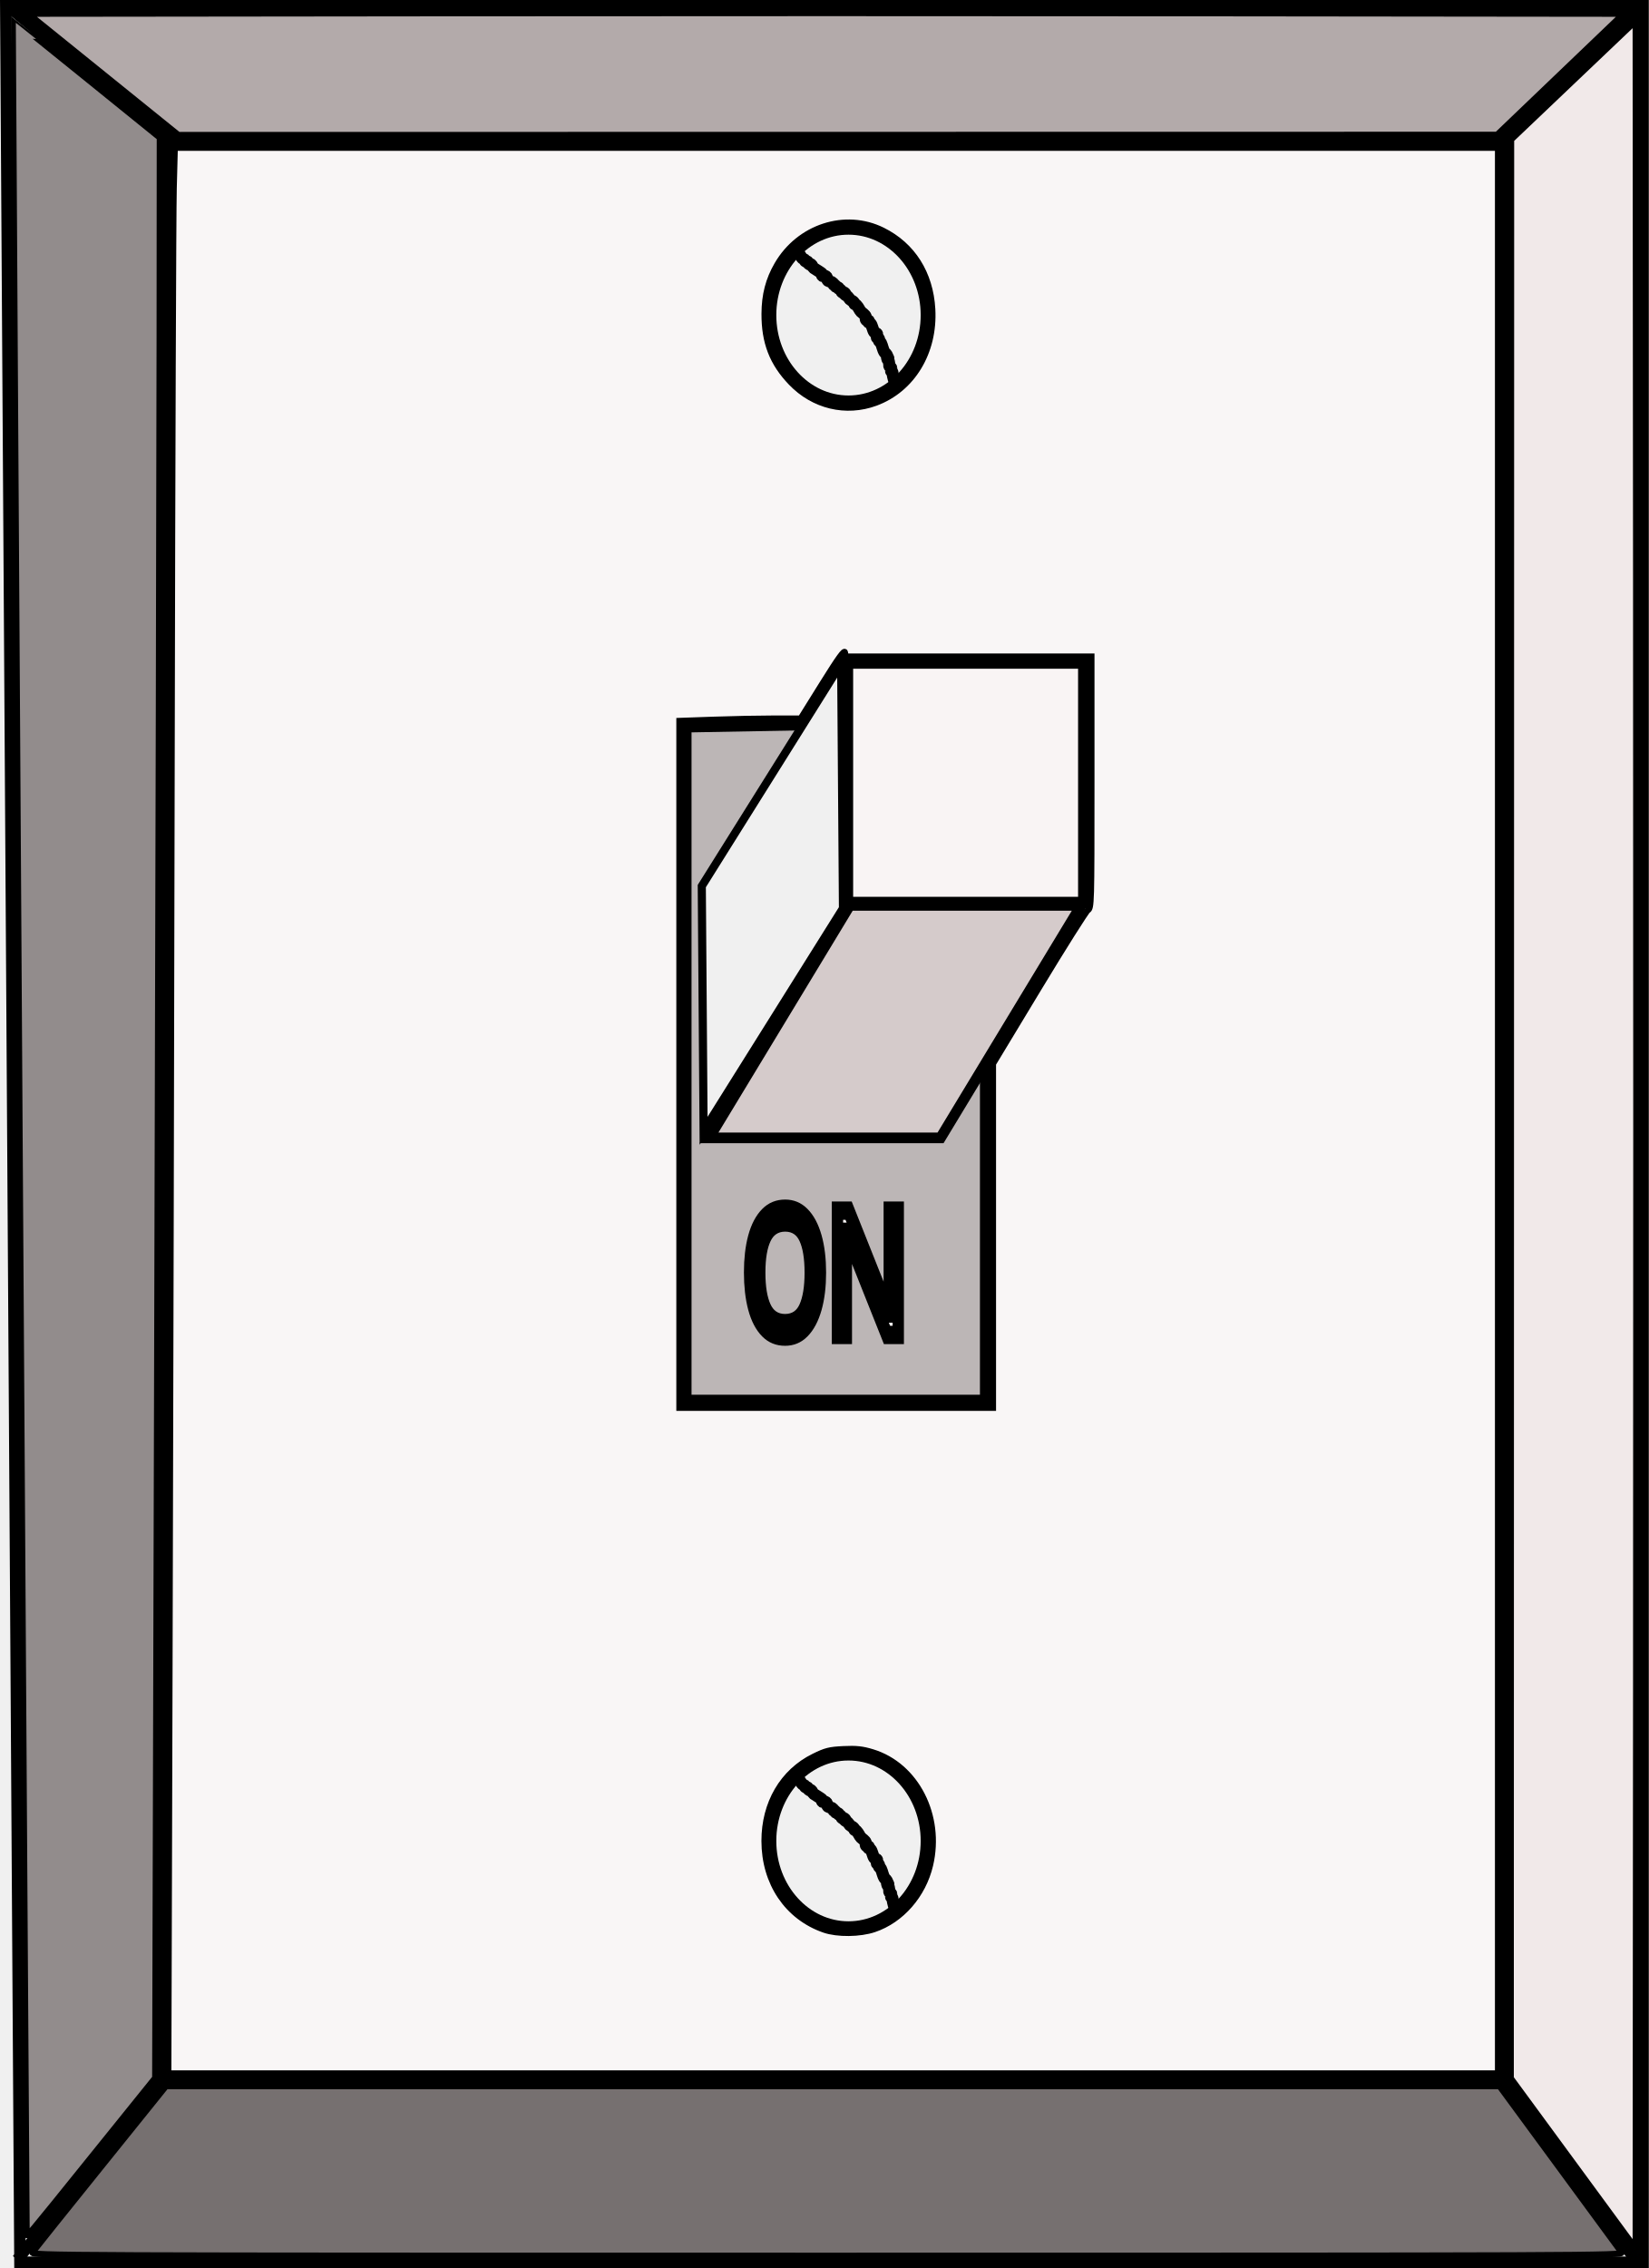
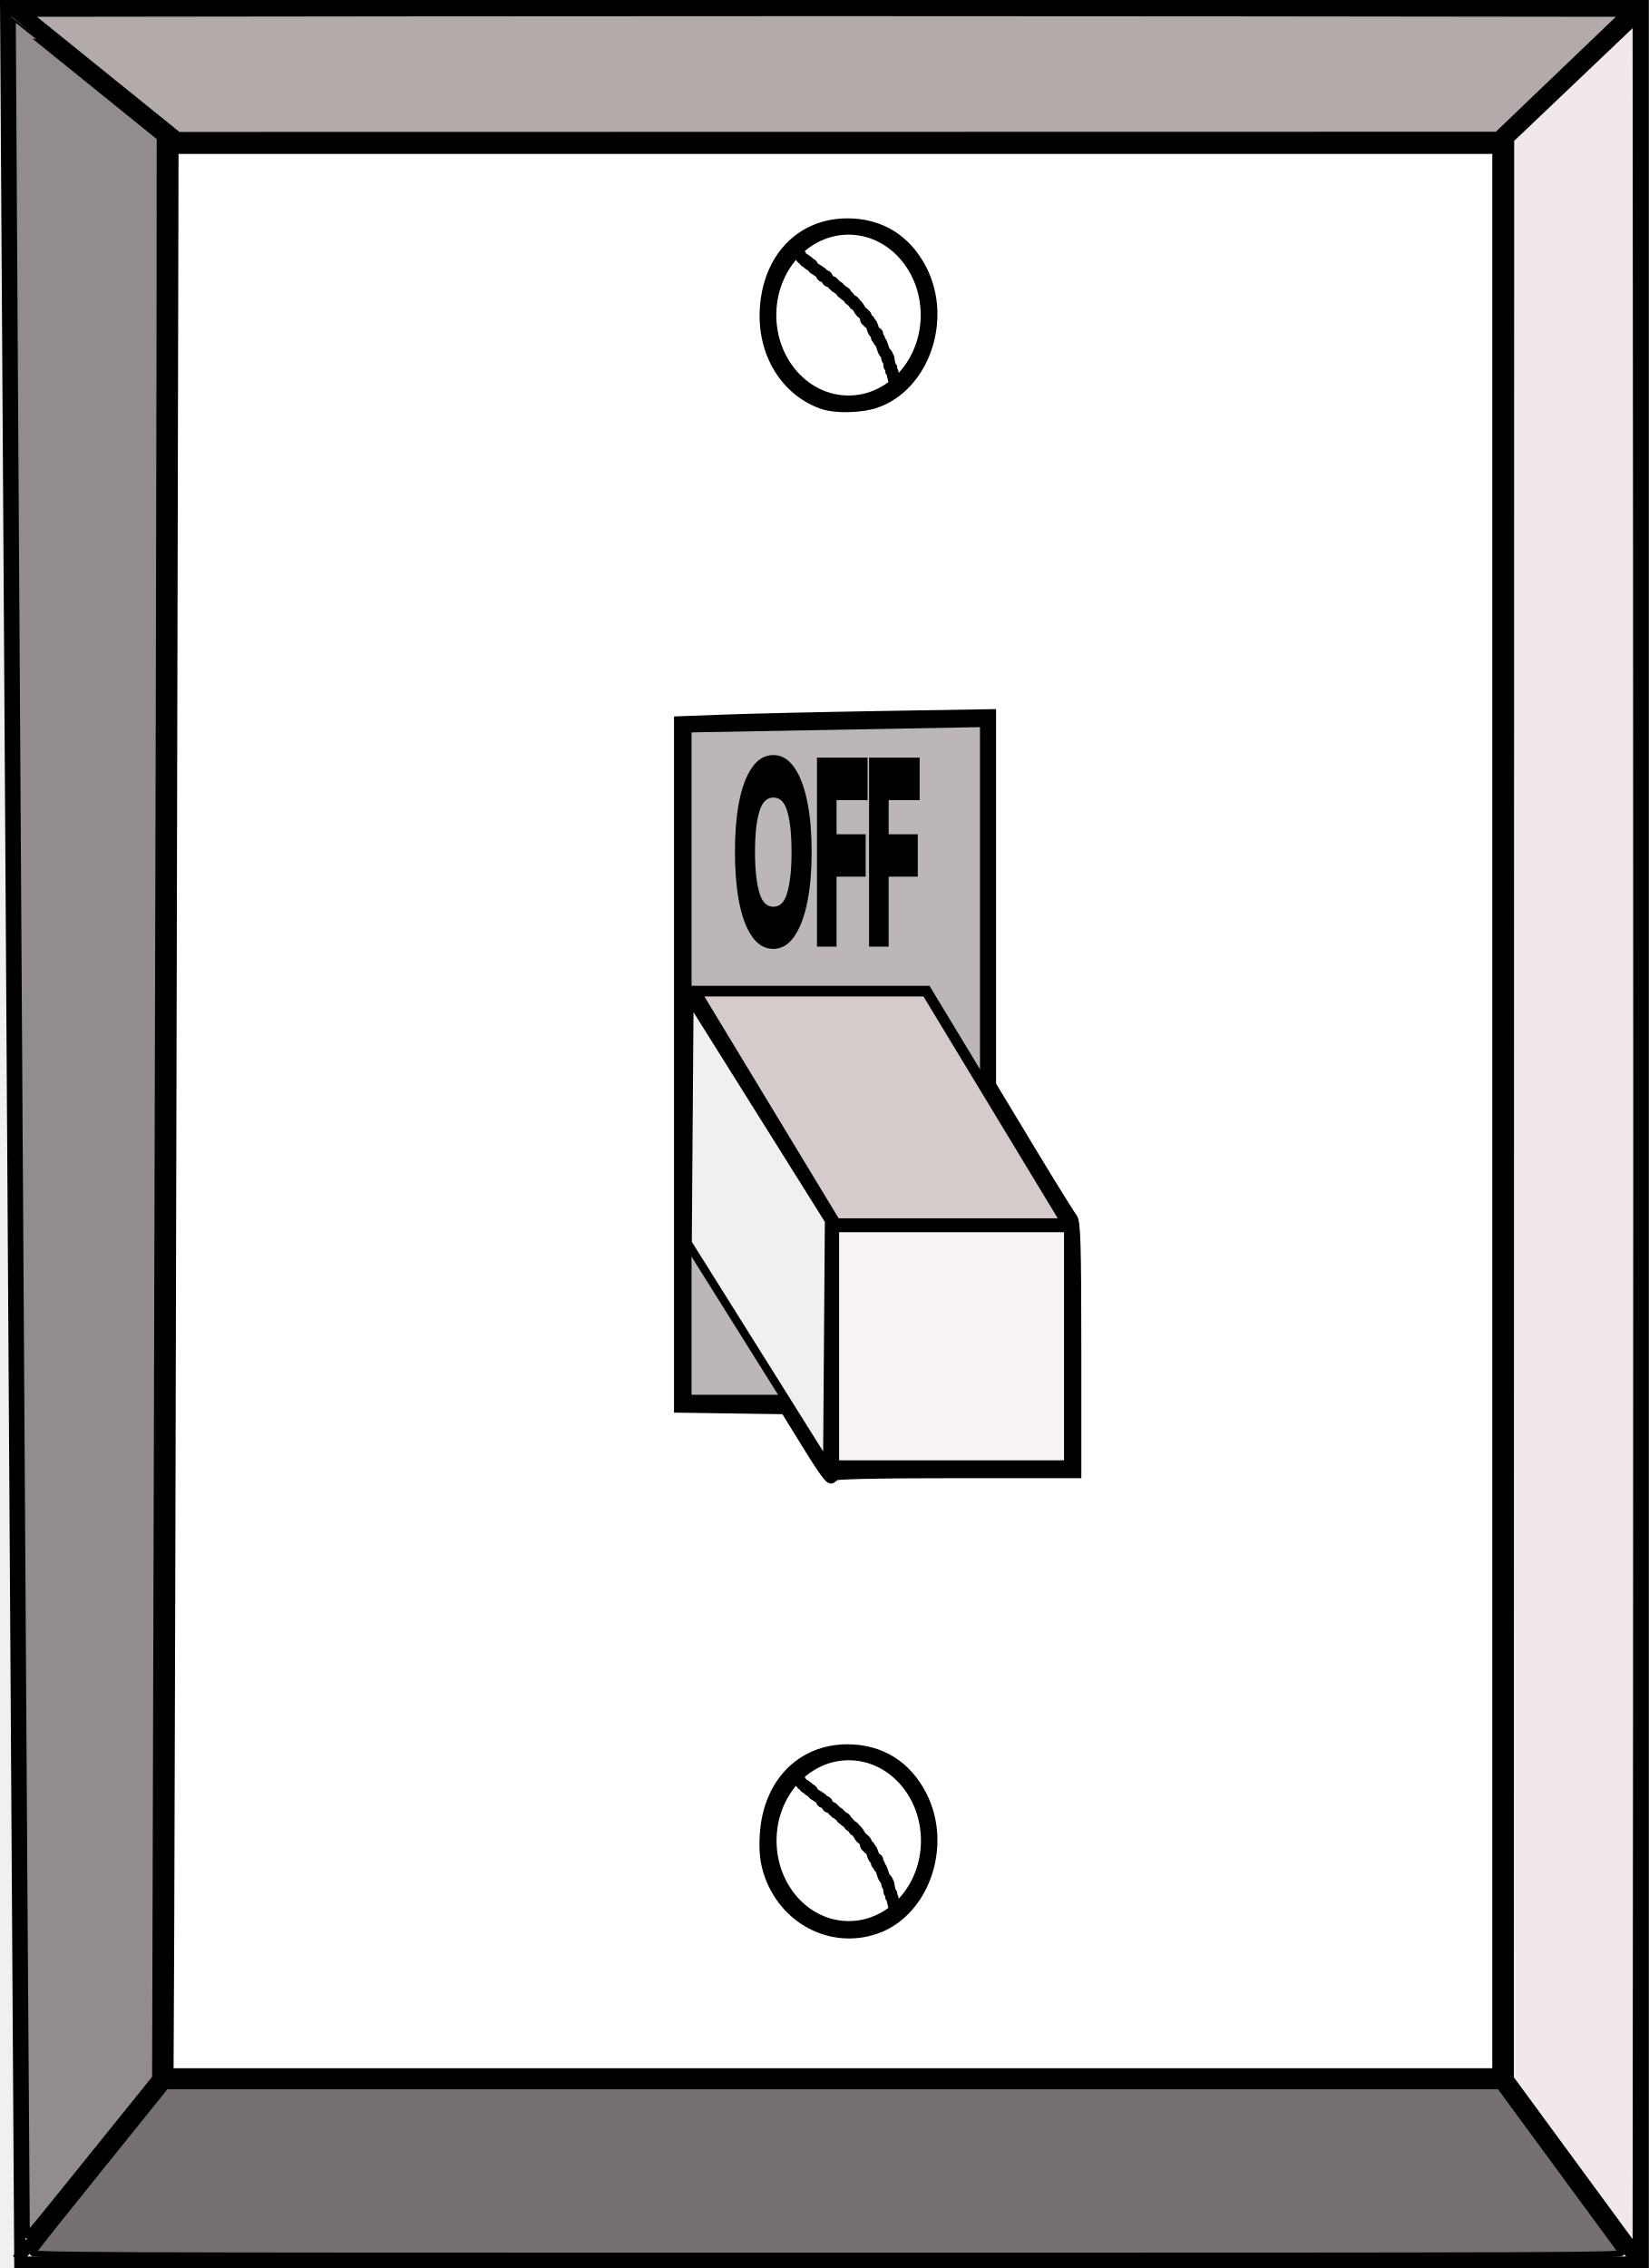
- <svg xmlns="http://www.w3.org/2000/svg" width="218.724" height="300.81" viewBox="0 0 57.871 79.589" version="1.1" id="svg7417">
+ <svg xmlns="http://www.w3.org/2000/svg" width="57.871mm" height="79.589mm" viewBox="0 0 57.871 79.589" version="1.1" id="svg7417">
  <defs id="defs7414">
    <rect x="280.363" y="1034.04" width="133.786" height="76.22" id="rect5922" />
+     <rect x="498.898" y="1059.624" width="170.03" height="57.032" id="rect5978" />
  </defs>
-   <g id="layer1" transform="translate(-2.576184,-2.087867)">
-     <g id="g6105" transform="matrix(0.4537552,0,0,0.4537552,-19.07567,-40.56018)">
-       <g id="g6078">
-         <g id="g6052">
-           <g id="g6027">
-             <g id="g6003">
-               <path style="fill:#bcb6b6;fill-opacity:1;stroke:#000000;stroke-width:0.89;stroke-dasharray:none;stroke-dashoffset:0;stroke-opacity:1" d="m 100.763,150.192 v 52.109 h 23.199 v -52.532 z" id="path1565" />
-               <path style="fill:none;fill-opacity:1;stroke:#000000;stroke-width:0.89;stroke-dasharray:none;stroke-dashoffset:0;stroke-opacity:1" d="M 48.165,94.435 H 174.809 V 268.945 H 49.262 Z" id="path1362" />
-               <path style="fill:none;fill-opacity:1;stroke:#000000;stroke-width:0.89;stroke-dasharray:none;stroke-dashoffset:0;stroke-opacity:1" d="M 60.63,104.906 H 164.04 V 254.885 H 60.231 Z" id="path1364" />
-               <path style="fill:none;fill-opacity:1;stroke:#000000;stroke-width:0.89;stroke-dasharray:none;stroke-dashoffset:0;stroke-opacity:1" d="M 48.165,94.335 61.128,104.806" id="path1366" />
-               <path style="fill:none;fill-opacity:1;stroke:#000000;stroke-width:0.89;stroke-dasharray:none;stroke-dashoffset:0;stroke-opacity:1" d="M 174.809,94.335 163.741,104.906" id="path1368" />
-               <path style="fill:none;fill-opacity:1;stroke:#000000;stroke-width:0.89;stroke-dasharray:none;stroke-dashoffset:0;stroke-opacity:1" d="M 49.062,268.746 60.231,254.885" id="path1370" />
-               <path style="fill:none;fill-opacity:1;stroke:#000000;stroke-width:0.89;stroke-dasharray:none;stroke-dashoffset:0;stroke-opacity:1" d="M 174.374,268.962 163.904,254.702" id="path1372" />
-               <ellipse style="fill:none;fill-opacity:1;stroke:#000000;stroke-width:0.89;stroke-dasharray:none;stroke-dashoffset:0;stroke-opacity:1" id="path1434" cx="113.349" cy="118.356" rx="6.029" ry="6.663" />
-               <path style="fill:none;fill-opacity:1;stroke:#000000;stroke-width:0.935;stroke-dasharray:none;stroke-dashoffset:0;stroke-opacity:1" d="m 109.276,113.524 c 0.358,0.07 0.317,0.25 0.512,0.45 0.089,0.091 0.163,0.035 0.219,0.15 0.011,0.022 -0.022,0.064 0,0.075 0.361,0.186 -0.016,-0.167 0.219,0.075 0.039,0.04 0.024,0.125 0.073,0.15 0.044,0.022 0.106,-0.028 0.146,0 0.101,0.069 0.122,0.225 0.219,0.3 0.11,0.085 0.592,0.349 0.658,0.45 0.027,0.042 -0.041,0.122 0,0.15 0.061,0.042 0.151,-0.028 0.219,0 0.238,0.098 0.075,0.227 0.219,0.375 0.056,0.057 0.289,0.071 0.366,0.15 0.195,0.4 -0.073,-0.075 0.219,0.225 0.017,0.018 -0.017,0.057 0,0.075 0.024,0.025 0.195,0.05 0.219,0.075 0.017,0.018 -0.017,0.057 0,0.075 0.044,0.045 0.162,0.061 0.219,0.15 0.03,0.046 0.028,0.119 0.073,0.15 0.041,0.028 0.106,-0.028 0.146,0 0.267,0.183 -0.078,0.11 0.146,0.225 0.222,0.114 0.289,0.336 0.366,0.375 0.12,0.061 0.193,0.071 0.293,0.225 0.013,0.021 -0.017,0.057 0,0.075 0.039,0.04 0.108,0.035 0.146,0.075 0.195,0.2 0.236,0.392 0.366,0.526 0.083,0.085 0.319,0.231 0.366,0.375 0.037,0.116 -0.064,0.207 0.073,0.3 0.041,0.028 0.112,-0.035 0.146,0 0.034,0.035 -0.027,0.109 0,0.15 0.03,0.046 0.108,0.035 0.146,0.075 0.125,0.128 0.179,0.521 0.293,0.676 0.034,0.046 0.198,0.064 0.219,0.15 0.024,0.097 -0.069,0.23 0,0.3 0.151,0.155 -0.006,-0.237 0.146,0.075 0.022,0.045 -0.022,0.105 0,0.15 0.031,0.063 0.115,0.087 0.146,0.15 0.12,0.246 0.142,0.519 0.293,0.751 0.038,0.059 0.115,0.087 0.146,0.15 0.353,0.725 -0.094,-0.14 0.073,0.375 0.011,0.034 0.058,0.043 0.073,0.075 0.053,0.109 0.045,0.259 0.073,0.375 -0.044,0.136 0.118,0.14 0.146,0.225 0.005,0.015 -0.024,0.275 0,0.3 0.017,0.018 0.056,-0.018 0.073,0 0.043,0.044 0.055,0.582 0.219,0.751" id="path1505" />
-               <rect style="fill:#f9f4f4;fill-opacity:1;stroke:#000000;stroke-width:0.898;stroke-dasharray:none;stroke-dashoffset:0;stroke-opacity:1" id="rect1559" width="18.297" height="18.537" x="113.26" y="145.258" />
-               <rect style="fill:#d5cbcb;fill-opacity:1;stroke:#000000;stroke-width:0.962;stroke-dasharray:none;stroke-dashoffset:0;stroke-opacity:1" id="rect1749" width="17.91" height="21.018" x="212.723" y="191.717" transform="matrix(1,0,-0.5178457,0.8554741,0,0)" />
-               <rect style="fill:#f0f0f0;fill-opacity:1;stroke:#000000;stroke-width:1.169;stroke-dasharray:none;stroke-dashoffset:0;stroke-opacity:1" id="rect1842" width="20.304" height="18.927" x="187.65" y="321.541" transform="matrix(0.530953,-0.8474013,0.00736567,0.9999729,0,0)" />
-               <ellipse style="fill:none;fill-opacity:1;stroke:#000000;stroke-width:0.89;stroke-dasharray:none;stroke-dashoffset:0;stroke-opacity:1" id="ellipse1844" cx="113.349" cy="236.36" rx="6.029" ry="6.663" />
-               <path style="fill:none;fill-opacity:1;stroke:#000000;stroke-width:0.935;stroke-dasharray:none;stroke-dashoffset:0;stroke-opacity:1" d="m 109.276,231.529 c 0.358,0.07 0.317,0.25 0.512,0.45 0.089,0.091 0.163,0.035 0.219,0.15 0.011,0.022 -0.022,0.064 0,0.075 0.361,0.186 -0.016,-0.167 0.219,0.075 0.039,0.04 0.024,0.125 0.073,0.15 0.044,0.022 0.106,-0.028 0.146,0 0.101,0.069 0.122,0.225 0.219,0.3 0.11,0.085 0.592,0.349 0.658,0.45 0.027,0.042 -0.041,0.122 0,0.15 0.061,0.042 0.151,-0.028 0.219,0 0.238,0.098 0.075,0.227 0.219,0.375 0.056,0.057 0.289,0.071 0.366,0.15 0.195,0.4 -0.073,-0.075 0.219,0.225 0.017,0.018 -0.017,0.057 0,0.075 0.024,0.025 0.195,0.05 0.219,0.075 0.017,0.018 -0.017,0.057 0,0.075 0.044,0.045 0.162,0.061 0.219,0.15 0.03,0.046 0.028,0.119 0.073,0.15 0.041,0.028 0.106,-0.028 0.146,0 0.267,0.183 -0.078,0.11 0.146,0.225 0.222,0.114 0.289,0.336 0.366,0.375 0.12,0.061 0.193,0.071 0.293,0.225 0.013,0.021 -0.017,0.057 0,0.075 0.039,0.04 0.108,0.035 0.146,0.075 0.195,0.2 0.236,0.392 0.366,0.526 0.083,0.085 0.319,0.231 0.366,0.375 0.037,0.116 -0.064,0.207 0.073,0.3 0.041,0.028 0.112,-0.035 0.146,0 0.034,0.035 -0.027,0.109 0,0.15 0.03,0.046 0.108,0.035 0.146,0.075 0.125,0.128 0.179,0.521 0.293,0.676 0.034,0.046 0.198,0.064 0.219,0.15 0.024,0.097 -0.069,0.23 0,0.3 0.151,0.155 -0.006,-0.237 0.146,0.075 0.022,0.045 -0.022,0.105 0,0.15 0.031,0.063 0.115,0.087 0.146,0.15 0.12,0.246 0.142,0.519 0.293,0.751 0.038,0.059 0.115,0.087 0.146,0.15 0.353,0.725 -0.094,-0.14 0.073,0.375 0.011,0.034 0.058,0.043 0.073,0.075 0.053,0.109 0.045,0.259 0.073,0.375 -0.044,0.136 0.118,0.14 0.146,0.225 0.005,0.015 -0.024,0.275 0,0.3 0.017,0.018 0.056,-0.018 0.073,0 0.043,0.044 0.055,0.582 0.219,0.751" id="path1846" />
-               <path style="fill:#b3aaaa;fill-opacity:1;stroke:#000000;stroke-width:1.793;stroke-dasharray:none;stroke-dashoffset:0;stroke-opacity:1" d="m 210.55,376.972 -21.943,-17.723 116.812,-0.134 c 64.247,-0.074 169.181,-0.074 233.187,0 l 116.375,0.134 -18.477,17.692 -18.477,17.692 -192.766,0.03 -192.766,0.03 z" id="path2400" transform="scale(0.2645833)" />
-               <path style="fill:#928c8c;fill-opacity:1;stroke:#000000;stroke-width:1.793;stroke-dasharray:none;stroke-dashoffset:0;stroke-opacity:1" d="m 188.136,1008.17 c -0.087,-4.146 -4.123,-647.335 -4.063,-647.373 0.045,-0.028 9.736,7.762 21.535,17.311 l 21.454,17.362 -0.047,58.11 c -0.026,31.96 -0.328,159.568 -0.671,283.573 l -0.624,225.463 -18.048,22.386 c -20.411,25.317 -19.513,24.253 -19.536,23.167 z" id="path2816" transform="scale(0.2645833)" />
-               <path style="fill:#767070;fill-opacity:1;stroke:#000000;stroke-width:1.793;stroke-dasharray:none;stroke-dashoffset:0;stroke-opacity:1" d="m 189.855,1013.595 c 0.383,-0.545 9.32,-11.698 19.86,-24.785 l 19.163,-23.795 h 194.928 194.928 l 17.501,23.826 c 9.626,13.104 17.815,24.258 18.198,24.785 0.67,0.923 -8.064,0.959 -232.289,0.959 -226.929,0 -232.968,-0.026 -232.289,-0.99 z" id="path4060" transform="scale(0.2645833)" />
-               <path style="fill:#f1e9e9;fill-opacity:1;stroke:#000000;stroke-width:1.793;stroke-dasharray:none;stroke-dashoffset:0;stroke-opacity:1" d="m 640.279,987.578 -18.256,-24.877 0.051,-283.337 0.051,-283.337 18.205,-17.323 18.205,-17.323 0.134,163.012 c 0.074,89.656 0.074,236.148 0,325.537 l -0.134,162.525 z" id="path4890" transform="scale(0.2645833)" />
-               <path style="fill:#f9f6f6;fill-opacity:1;stroke:#000000;stroke-width:1.793;stroke-dasharray:none;stroke-dashoffset:0;stroke-opacity:1" d="m 229.906,841.757 c 0.194,-65.74 0.479,-187.047 0.634,-269.57 0.154,-82.523 0.421,-155.379 0.593,-161.902 l 0.312,-11.859 h 193.423 193.423 V 679.855 961.284 H 423.922 229.553 Z m 206.007,77.366 c 7.918,-2.674 14.274,-9.955 16.34,-18.718 3.403,-14.433 -4.112,-29.118 -16.886,-32.998 -2.941,-0.893 -4.676,-1.079 -8.416,-0.9 -4.108,0.196 -5.223,0.478 -8.701,2.197 -9.055,4.475 -14.403,13.617 -14.403,24.622 0,12.272 6.71,22.23 17.49,25.958 3.839,1.327 10.382,1.255 14.576,-0.161 z m 34.735,-202.672 v -50.285 l 13.336,-22.071 c 7.335,-12.139 13.811,-22.4 14.391,-22.802 1.035,-0.717 1.055,-1.455 1.055,-37.444 v -36.713 H 463.49 427.548 l -0.17,-1.192 c -0.126,-0.882 -1.83,1.47 -6.562,9.061 l -6.392,10.253 -7.733,0.002 c -4.253,10e-4 -12.23,0.159 -17.727,0.351 l -9.994,0.349 v 100.388 100.388 h 45.839 45.839 z M 436.325,472.966 c 10.702,-3.949 17.279,-14.811 16.573,-27.369 -0.587,-10.435 -5.789,-18.652 -14.558,-22.997 -10.905,-5.403 -24.344,-1.031 -30.752,10.005 -2.542,4.378 -3.697,8.822 -3.724,14.324 -0.04,8.368 2.297,14.403 7.796,20.13 6.571,6.843 16.005,9.102 24.665,5.907 z" id="path5866" transform="scale(0.2645833)" />
-               <text xml:space="preserve" transform="matrix(0.2598805,0,0,0.4207265,32.32968,-249.7279)" id="text5920" style="font-style:normal;font-variant:normal;font-weight:normal;font-stretch:normal;font-size:32px;font-family:'MV Boli';-inkscape-font-specification:'MV Boli';white-space:pre;shape-inside:url(#rect5922);display:inline;fill:#f9f6f6;fill-opacity:1;stroke:#000000;stroke-width:3.364;stroke-dasharray:none;stroke-dashoffset:0;stroke-opacity:1">
-                 <tspan x="280.363" y="1062.35" id="tspan329">ON</tspan>
-               </text>
-             </g>
-           </g>
-         </g>
-       </g>
-     </g>
+   <g id="layer1" transform="translate(-2.45993,-2.281053)">
+     <path style="fill:#bcb6b6;fill-opacity:1;stroke:#000000;stroke-width:0.404;stroke-dasharray:none;stroke-dashoffset:0;stroke-opacity:1" d="m 26.53,27.784 v 23.645 h 10.527 v -23.837 z" id="path6107" />
+     <path style="fill:none;fill-opacity:1;stroke:#000000;stroke-width:0.404;stroke-dasharray:none;stroke-dashoffset:0;stroke-opacity:1" d="M 2.663,2.483 H 60.129 V 81.668 H 3.161 Z" id="path6109" />
+     <path style="fill:none;fill-opacity:1;stroke:#000000;stroke-width:0.404;stroke-dasharray:none;stroke-dashoffset:0;stroke-opacity:1" d="M 8.319,7.234 H 55.242 V 75.288 H 8.138 Z" id="path6111" />
+     <path style="fill:none;fill-opacity:1;stroke:#000000;stroke-width:0.404;stroke-dasharray:none;stroke-dashoffset:0;stroke-opacity:1" d="m 2.663,2.438 5.882,4.751" id="path6113" />
+     <path style="fill:none;fill-opacity:1;stroke:#000000;stroke-width:0.404;stroke-dasharray:none;stroke-dashoffset:0;stroke-opacity:1" d="m 60.129,2.438 -5.023,4.796" id="path6115" />
+     <path style="fill:none;fill-opacity:1;stroke:#000000;stroke-width:0.404;stroke-dasharray:none;stroke-dashoffset:0;stroke-opacity:1" d="m 3.07,81.578 5.068,-6.29" id="path6117" />
+     <path style="fill:none;fill-opacity:1;stroke:#000000;stroke-width:0.404;stroke-dasharray:none;stroke-dashoffset:0;stroke-opacity:1" d="m 59.931,81.676 -4.751,-6.471" id="path6119" />
+     <ellipse style="fill:#ffffff;fill-opacity:1;stroke:#000000;stroke-width:0.404;stroke-dasharray:none;stroke-dashoffset:0;stroke-opacity:1" id="ellipse6121" cx="32.241" cy="13.338" rx="2.736" ry="3.024" />
+     <rect style="fill:#f9f4f4;fill-opacity:1;stroke:#000000;stroke-width:0.407;stroke-dasharray:none;stroke-dashoffset:0;stroke-opacity:1" id="rect6125" width="8.302" height="8.411" x="31.707" y="-53.73" transform="scale(1,-1)" />
+     <rect style="fill:#d5cbcb;fill-opacity:1;stroke:#000000;stroke-width:0.437;stroke-dasharray:none;stroke-dashoffset:0;stroke-opacity:1" id="rect6127" width="8.127" height="9.537" x="4.416" y="-52.861" transform="matrix(1,0,-0.5178457,-0.8554741,0,0)" />
+     <rect style="fill:#f0f0f0;fill-opacity:1;stroke:#000000;stroke-width:0.53;stroke-dasharray:none;stroke-dashoffset:0;stroke-opacity:1" id="rect6129" width="9.213" height="8.588" x="50.143" y="-3.407" transform="matrix(0.530953,0.8474013,0.00736567,-0.9999729,0,0)" />
+     <path style="fill:#b3aaaa;fill-opacity:1;stroke:#000000;stroke-width:0.215;stroke-dasharray:none;stroke-dashoffset:0;stroke-opacity:1" d="m 6.086,4.891 -2.634,-2.128 14.024,-0.016 c 7.713,-0.009 20.311,-0.009 27.995,0 l 13.971,0.016 -2.218,2.124 -2.218,2.124 -23.143,0.004 -23.143,0.004 z" id="path6135" />
+     <path style="fill:#928c8c;fill-opacity:1;stroke:#000000;stroke-width:0.215;stroke-dasharray:none;stroke-dashoffset:0;stroke-opacity:1" d="m 3.395,80.67 c -0.011,-0.498 -0.495,-77.716 -0.488,-77.721 0.005,-0.003 1.169,0.932 2.585,2.078 l 2.576,2.084 -0.006,6.976 c -0.003,3.837 -0.039,19.157 -0.081,34.045 l -0.075,27.068 -2.167,2.688 c -2.45,3.039 -2.343,2.912 -2.345,2.781 z" id="path6137" />
+     <path style="fill:#767070;fill-opacity:1;stroke:#000000;stroke-width:0.215;stroke-dasharray:none;stroke-dashoffset:0;stroke-opacity:1" d="m 3.601,81.321 c 0.046,-0.065 1.119,-1.404 2.384,-2.976 l 2.301,-2.857 h 23.402 23.402 l 2.101,2.86 c 1.156,1.573 2.139,2.912 2.185,2.976 0.081,0.111 -0.968,0.115 -27.888,0.115 -27.244,0 -27.969,-0.003 -27.888,-0.119 z" id="path6139" />
+     <path style="fill:#f1e9e9;fill-opacity:1;stroke:#000000;stroke-width:0.215;stroke-dasharray:none;stroke-dashoffset:0;stroke-opacity:1" d="m 57.677,78.198 -2.192,-2.987 0.006,-34.016 0.006,-34.016 2.186,-2.08 2.186,-2.08 0.016,19.571 c 0.009,10.764 0.009,28.351 0,39.083 l -0.016,19.512 z" id="path6141" />
+     <text xml:space="preserve" transform="matrix(0.1101086,0,0,0.2530575,-26.70789,-240.235)" id="text5976" style="font-style:normal;font-variant:normal;font-weight:normal;font-stretch:normal;font-size:32px;font-family:'MV Boli';-inkscape-font-specification:'MV Boli';white-space:pre;shape-inside:url(#rect5978);display:inline;fill:#f9f6f6;fill-opacity:1;stroke:#000000;stroke-width:3.364;stroke-dasharray:none;stroke-dashoffset:0;stroke-opacity:1">
+       <tspan x="498.898" y="1087.936" id="tspan1892">OFF</tspan>
+     </text>
+     <path style="fill:#ffffff;fill-opacity:1;stroke:#000000;stroke-width:0.335" d="M 8.408,69.966 C 8.422,67.183 8.461,51.993 8.496,36.211 L 8.559,7.516 H 31.781 55.004 V 41.272 75.027 H 31.694 8.384 Z m 24.783,0.017 c 1.716,-0.585 2.534,-2.934 1.634,-4.694 -0.541,-1.057 -1.452,-1.625 -2.614,-1.629 -1.634,-0.005 -2.809,1.207 -2.916,3.005 -0.033,0.549 0.003,0.916 0.126,1.307 0.52,1.653 2.196,2.547 3.769,2.011 z M 31.669,54.086 c 0,-0.065 1.496,-0.1 4.288,-0.1 h 4.288 v -4.405 c 0,-3.578 -0.026,-4.434 -0.136,-4.562 -0.075,-0.087 -0.748,-1.172 -1.496,-2.412 L 37.253,40.353 v -6.509 -6.509 l -3.864,0.064 c -2.125,0.035 -4.593,0.091 -5.485,0.125 L 26.284,27.584 V 39.636 51.688 l 1.866,0.027 1.866,0.027 0.751,1.218 c 0.695,1.126 0.901,1.383 0.901,1.126 z m 1.522,-37.652 c 1.716,-0.585 2.534,-2.934 1.634,-4.694 -0.541,-1.057 -1.452,-1.625 -2.614,-1.629 -1.636,-0.005 -2.809,1.206 -2.916,3.011 -0.092,1.548 0.714,2.879 2.024,3.346 0.447,0.16 1.351,0.143 1.871,-0.035 z" id="path1794" />
+     <ellipse style="fill:#ffffff;fill-opacity:1;stroke:#000000;stroke-width:0.404;stroke-dasharray:none;stroke-dashoffset:0;stroke-opacity:1" id="ellipse6131" cx="32.25" cy="66.874" rx="2.736" ry="3.024" />
+     <path style="fill:none;fill-opacity:1;stroke:#000000;stroke-width:0.424;stroke-dasharray:none;stroke-dashoffset:0;stroke-opacity:1" d="m 30.393,64.69 c 0.162,0.032 0.144,0.113 0.232,0.204 0.04,0.042 0.074,0.016 0.1,0.068 0.005,0.01 -0.01,0.029 0,0.034 0.164,0.084 -0.007,-0.076 0.1,0.034 0.018,0.018 0.011,0.057 0.033,0.068 0.02,0.01 0.048,-0.013 0.066,0 0.046,0.032 0.055,0.102 0.1,0.136 0.05,0.039 0.269,0.158 0.299,0.204 0.012,0.019 -0.018,0.056 0,0.068 0.028,0.019 0.069,-0.013 0.1,0 0.108,0.044 0.034,0.103 0.1,0.17 0.025,0.026 0.131,0.032 0.166,0.068 0.088,0.182 -0.033,-0.034 0.1,0.102 0.008,0.008 -0.008,0.026 0,0.034 0.011,0.011 0.088,0.023 0.1,0.034 0.008,0.008 -0.008,0.026 0,0.034 0.02,0.02 0.073,0.028 0.1,0.068 0.014,0.021 0.013,0.054 0.033,0.068 0.018,0.013 0.048,-0.013 0.066,0 0.121,0.083 -0.036,0.05 0.066,0.102 0.101,0.052 0.131,0.152 0.166,0.17 0.054,0.028 0.087,0.032 0.133,0.102 0.006,0.009 -0.008,0.026 0,0.034 0.018,0.018 0.049,0.016 0.066,0.034 0.088,0.091 0.107,0.178 0.166,0.238 0.037,0.038 0.145,0.105 0.166,0.17 0.017,0.052 -0.029,0.094 0.033,0.136 0.018,0.013 0.051,-0.016 0.066,0 0.016,0.016 -0.012,0.049 0,0.068 0.014,0.021 0.049,0.016 0.066,0.034 0.057,0.058 0.081,0.236 0.133,0.307 0.015,0.021 0.09,0.029 0.1,0.068 0.011,0.044 -0.031,0.104 0,0.136 0.069,0.07 -0.003,-0.108 0.066,0.034 0.01,0.02 -0.01,0.048 0,0.068 0.014,0.029 0.052,0.039 0.066,0.068 0.054,0.112 0.064,0.235 0.133,0.341 0.017,0.027 0.052,0.039 0.066,0.068 0.16,0.329 -0.043,-0.064 0.033,0.17 0.005,0.015 0.026,0.02 0.033,0.034 0.024,0.049 0.02,0.118 0.033,0.17 -0.02,0.062 0.054,0.063 0.066,0.102 0.002,0.007 -0.011,0.125 0,0.136 0.008,0.008 0.025,-0.008 0.033,0 0.02,0.02 0.025,0.264 0.1,0.341" id="path6133" />
+     <path style="fill:none;fill-opacity:1;stroke:#000000;stroke-width:0.424;stroke-dasharray:none;stroke-dashoffset:0;stroke-opacity:1" d="m 30.393,11.145 c 0.162,0.032 0.144,0.113 0.232,0.204 0.04,0.042 0.074,0.016 0.1,0.068 0.005,0.01 -0.01,0.029 0,0.034 0.164,0.084 -0.007,-0.076 0.1,0.034 0.018,0.018 0.011,0.057 0.033,0.068 0.02,0.01 0.048,-0.013 0.066,0 0.046,0.032 0.055,0.102 0.1,0.136 0.05,0.039 0.269,0.158 0.299,0.204 0.012,0.019 -0.018,0.056 0,0.068 0.028,0.019 0.069,-0.013 0.1,0 0.108,0.044 0.034,0.103 0.1,0.17 0.025,0.026 0.131,0.032 0.166,0.068 0.088,0.182 -0.033,-0.034 0.1,0.102 0.008,0.008 -0.008,0.026 0,0.034 0.011,0.011 0.088,0.023 0.1,0.034 0.008,0.008 -0.008,0.026 0,0.034 0.02,0.02 0.073,0.028 0.1,0.068 0.014,0.021 0.013,0.054 0.033,0.068 0.018,0.013 0.048,-0.013 0.066,0 0.121,0.083 -0.036,0.05 0.066,0.102 0.101,0.052 0.131,0.152 0.166,0.17 0.054,0.028 0.087,0.032 0.133,0.102 0.006,0.009 -0.008,0.026 0,0.034 0.018,0.018 0.049,0.016 0.066,0.034 0.088,0.091 0.107,0.178 0.166,0.238 0.037,0.038 0.145,0.105 0.166,0.17 0.017,0.052 -0.029,0.094 0.033,0.136 0.018,0.013 0.051,-0.016 0.066,0 0.016,0.016 -0.012,0.049 0,0.068 0.014,0.021 0.049,0.016 0.066,0.034 0.057,0.058 0.081,0.236 0.133,0.307 0.015,0.021 0.09,0.029 0.1,0.068 0.011,0.044 -0.031,0.104 0,0.136 0.069,0.07 -0.003,-0.108 0.066,0.034 0.01,0.02 -0.01,0.048 0,0.068 0.014,0.029 0.052,0.039 0.066,0.068 0.054,0.112 0.064,0.235 0.133,0.341 0.017,0.027 0.052,0.039 0.066,0.068 0.16,0.329 -0.043,-0.064 0.033,0.17 0.005,0.015 0.026,0.02 0.033,0.034 0.024,0.049 0.02,0.118 0.033,0.17 -0.02,0.062 0.054,0.063 0.066,0.102 0.002,0.007 -0.011,0.125 0,0.136 0.008,0.008 0.025,-0.008 0.033,0 0.02,0.02 0.025,0.264 0.1,0.341" id="path6123" />
  </g>
</svg>
